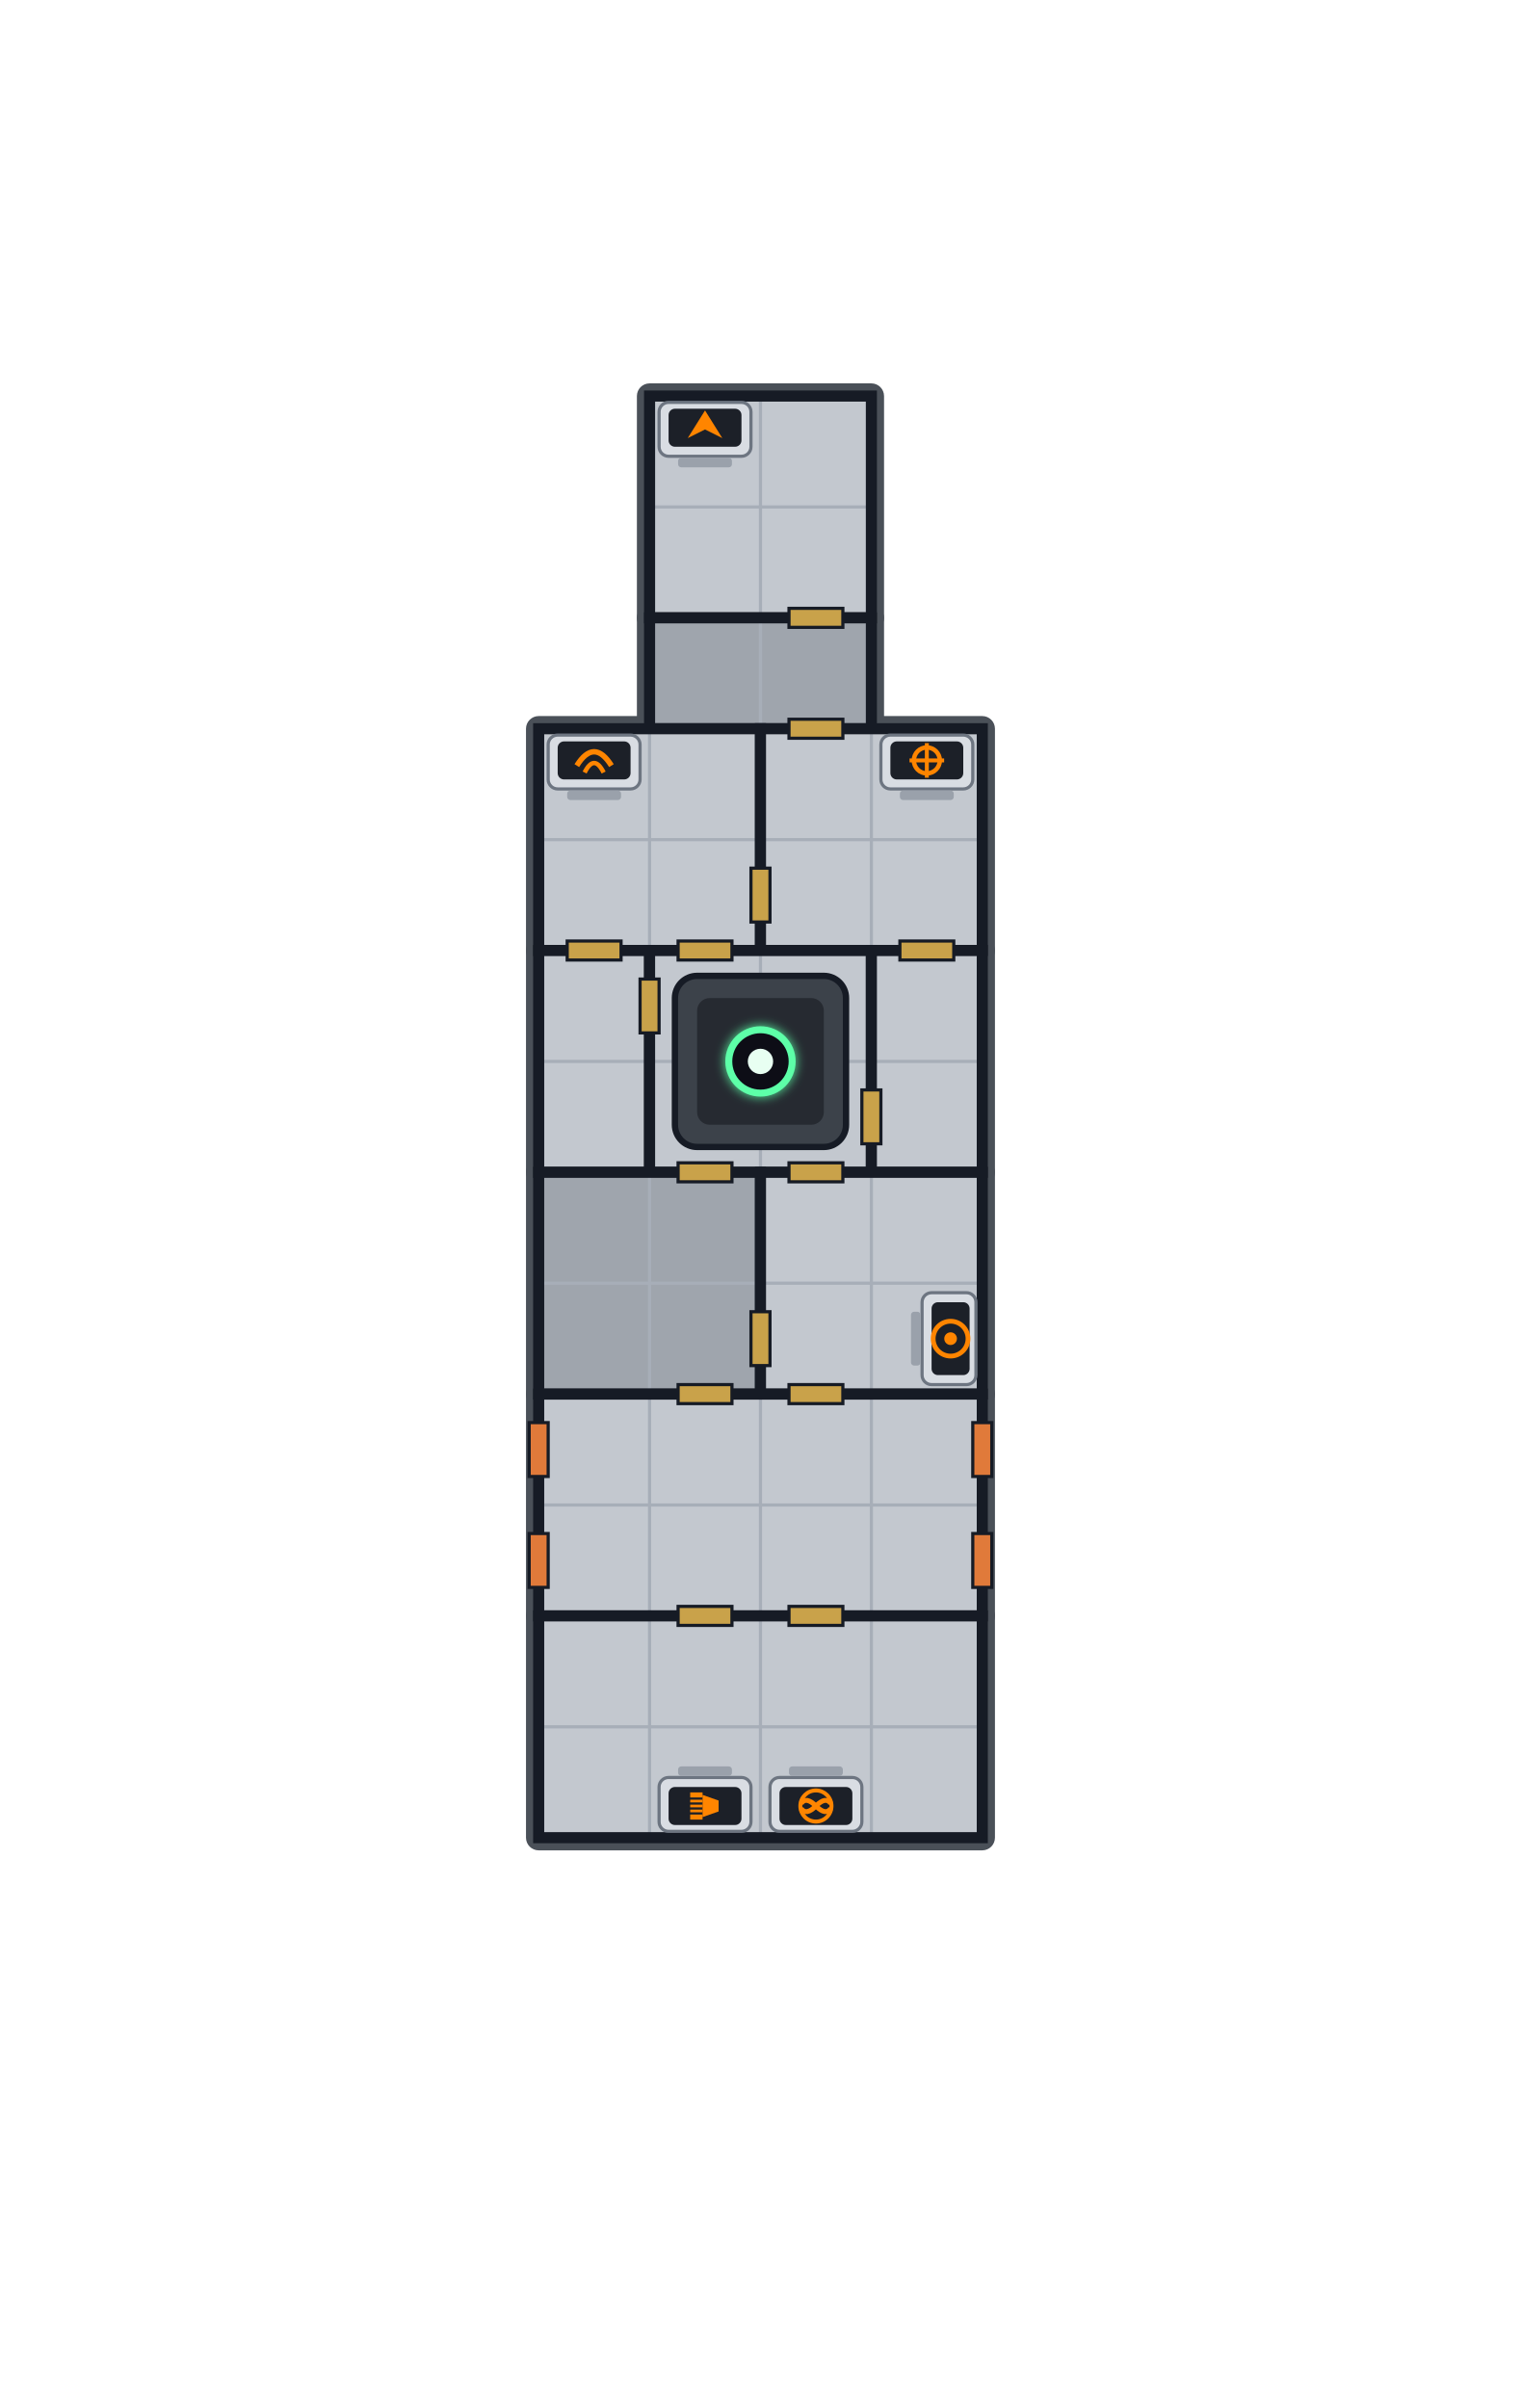
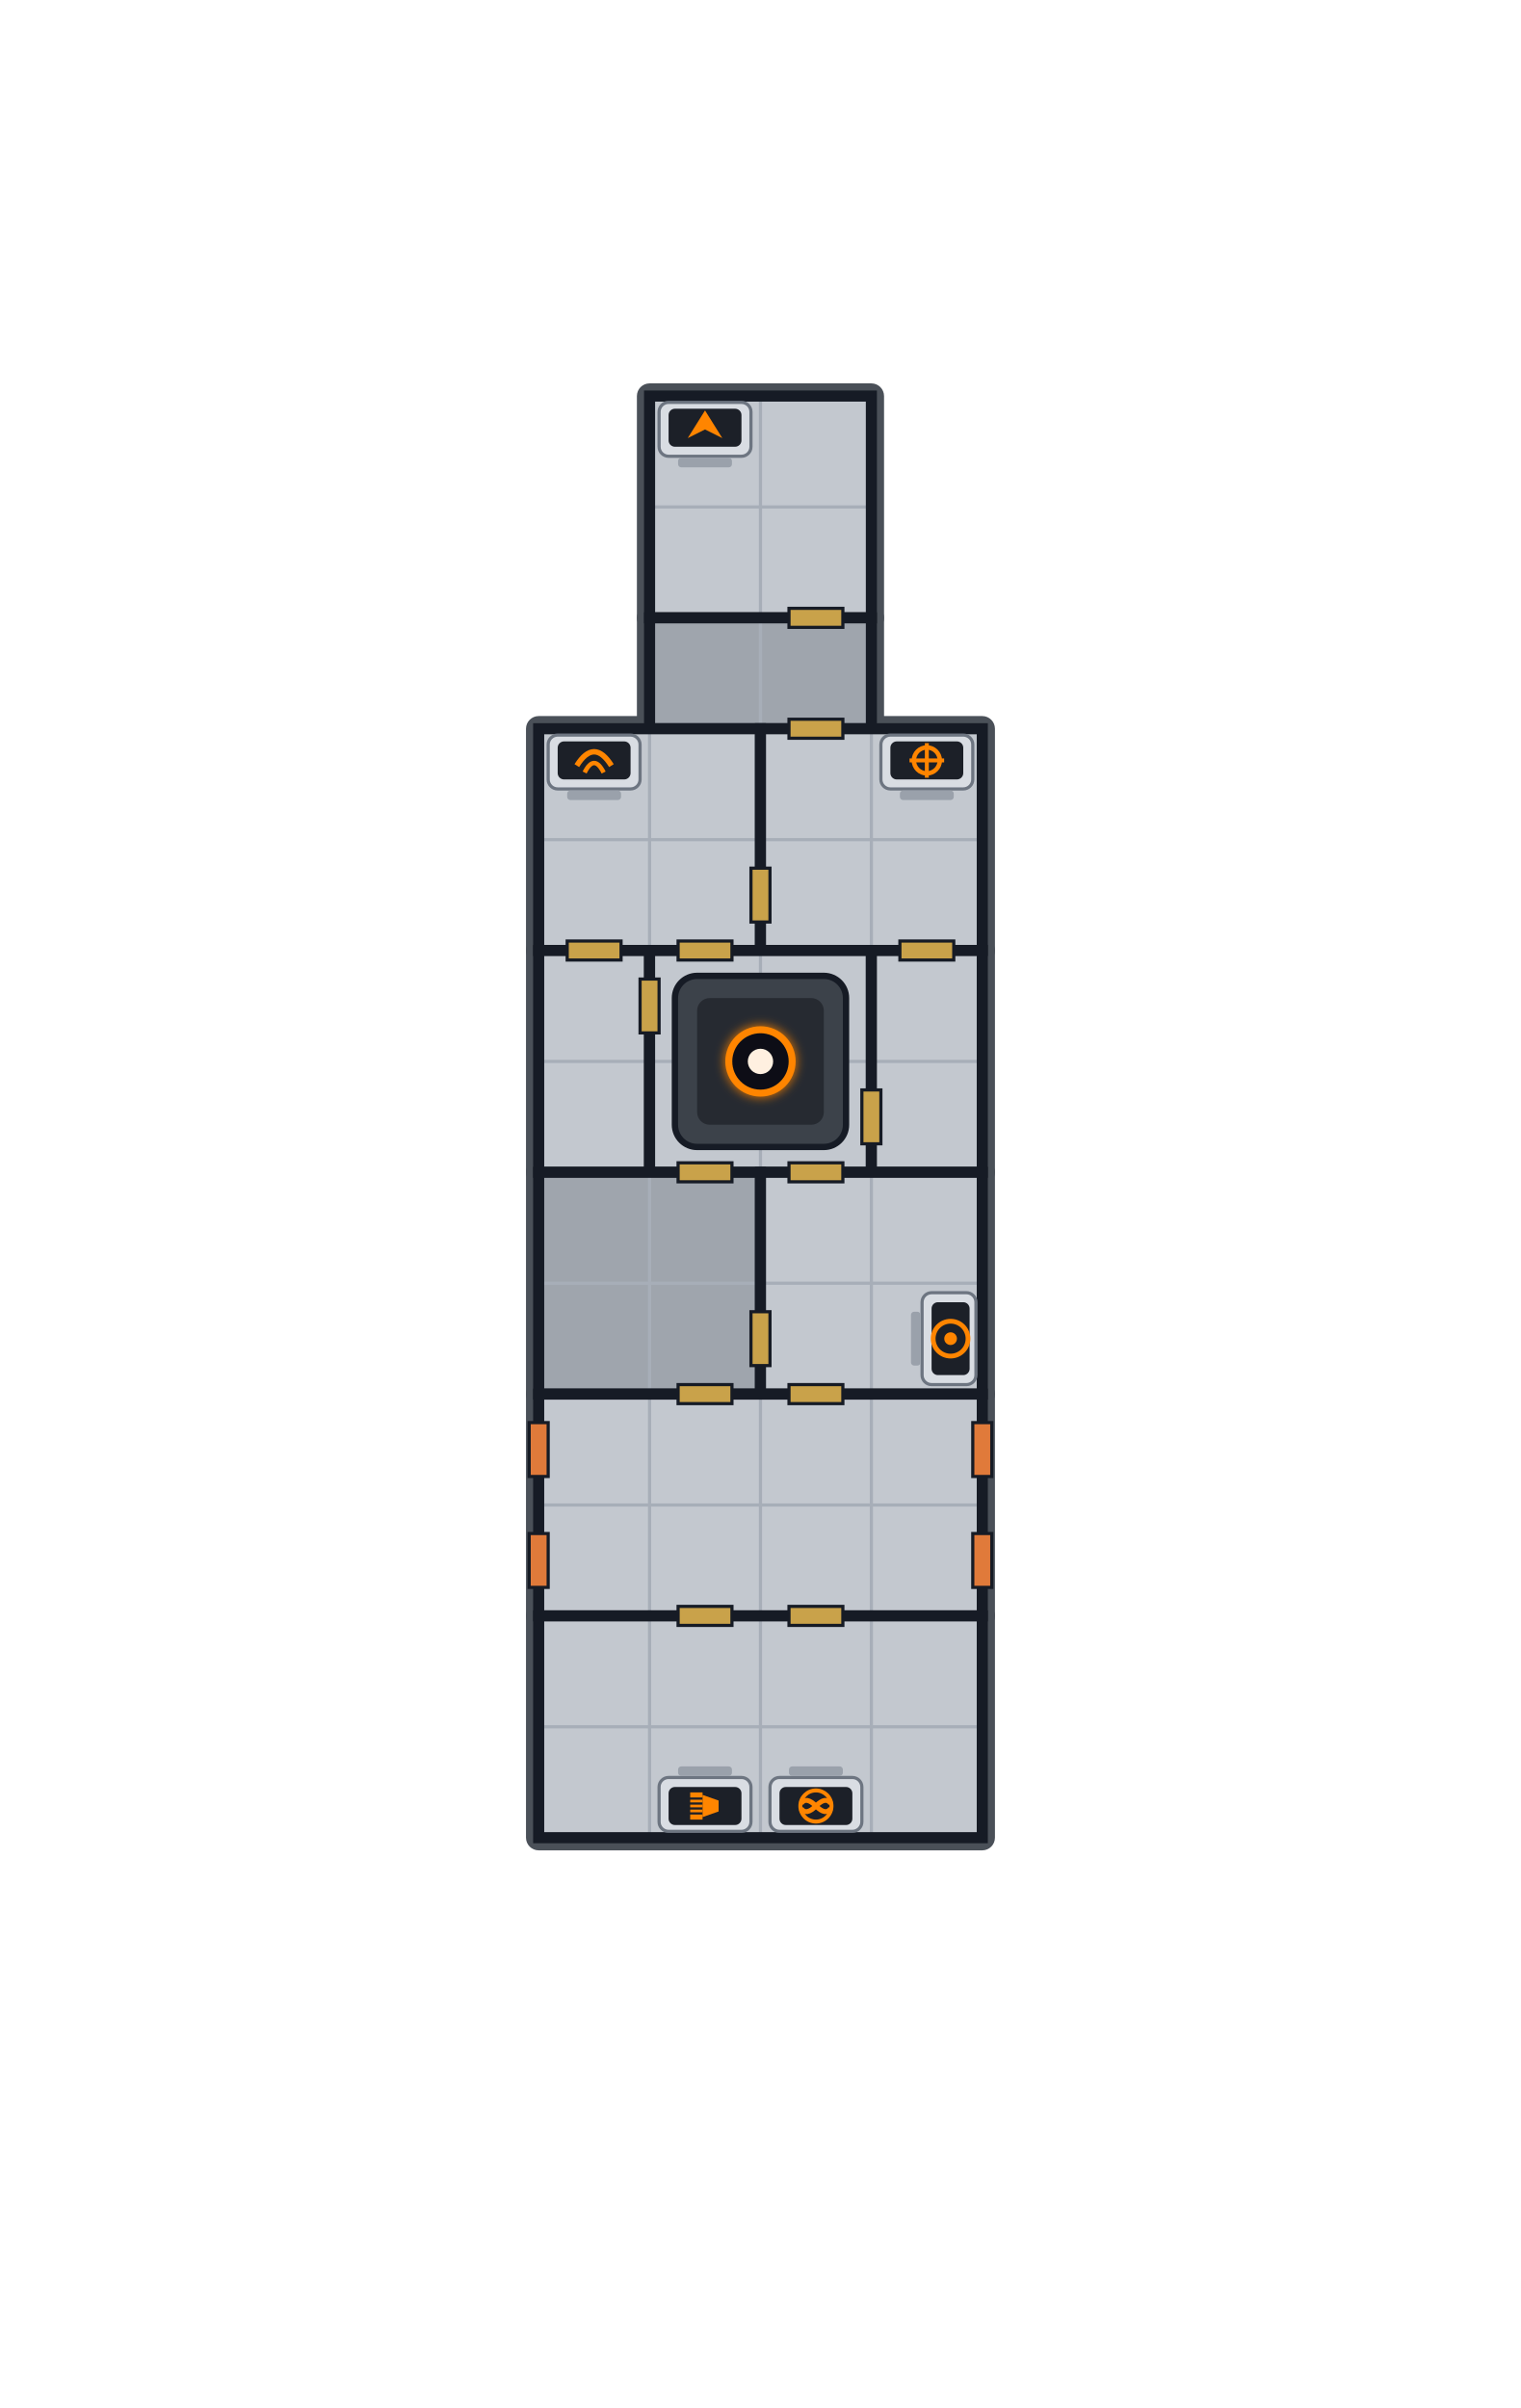
<svg xmlns="http://www.w3.org/2000/svg" viewBox="0 0 480 760" width="480" height="760">
  <defs>
    <filter id="cglow" filterUnits="userSpaceOnUse" x="0" y="0" width="1300" height="800">
      <feGaussianBlur stdDeviation="1.6" result="b" />
      <feMerge>
        <feMergeNode in="b" />
        <feMergeNode in="SourceGraphic" />
      </feMerge>
    </filter>
  </defs>
  <rect x="201" y="121" width="78" height="78" rx="4" fill="#4a5058" />
  <rect x="201" y="191" width="78" height="43" rx="4" fill="#4a5058" />
  <rect x="166" y="226" width="78" height="78" rx="4" fill="#4a5058" />
  <rect x="236" y="226" width="78" height="78" rx="4" fill="#4a5058" />
  <rect x="166" y="296" width="43" height="78" rx="4" fill="#4a5058" />
  <rect x="201" y="296" width="78" height="78" rx="4" fill="#4a5058" />
  <rect x="271" y="296" width="43" height="78" rx="4" fill="#4a5058" />
  <rect x="166" y="366" width="78" height="78" rx="4" fill="#4a5058" />
  <rect x="236" y="366" width="78" height="78" rx="4" fill="#4a5058" />
  <rect x="166" y="436" width="148" height="78" rx="4" fill="#4a5058" />
  <rect x="166" y="506" width="148" height="78" rx="4" fill="#4a5058" />
  <rect x="205" y="125" width="70" height="70" fill="#c3c8cf" />
  <line x1="240" y1="125" x2="240" y2="195" stroke="#a7aeb8" />
  <line x1="205" y1="160" x2="275" y2="160" stroke="#a7aeb8" />
  <rect x="205" y="125" width="70" height="70" fill="none" stroke="#161b25" stroke-width="3.5" />
  <rect x="205" y="195" width="70" height="35" fill="#9fa5ad" />
  <line x1="240" y1="195" x2="240" y2="230" stroke="#a7aeb8" />
  <rect x="205" y="195" width="70" height="35" fill="none" stroke="#161b25" stroke-width="3.5" />
  <rect x="170" y="230" width="70" height="70" fill="#c3c8cf" />
  <line x1="205" y1="230" x2="205" y2="300" stroke="#a7aeb8" />
  <line x1="170" y1="265" x2="240" y2="265" stroke="#a7aeb8" />
  <rect x="170" y="230" width="70" height="70" fill="none" stroke="#161b25" stroke-width="3.5" />
  <rect x="240" y="230" width="70" height="70" fill="#c3c8cf" />
  <line x1="275" y1="230" x2="275" y2="300" stroke="#a7aeb8" />
  <line x1="240" y1="265" x2="310" y2="265" stroke="#a7aeb8" />
  <rect x="240" y="230" width="70" height="70" fill="none" stroke="#161b25" stroke-width="3.5" />
  <rect x="170" y="300" width="35" height="70" fill="#c3c8cf" />
  <line x1="170" y1="335" x2="205" y2="335" stroke="#a7aeb8" />
  <rect x="170" y="300" width="35" height="70" fill="none" stroke="#161b25" stroke-width="3.5" />
  <rect x="205" y="300" width="70" height="70" fill="#c3c8cf" />
  <line x1="240" y1="300" x2="240" y2="370" stroke="#a7aeb8" />
  <line x1="205" y1="335" x2="275" y2="335" stroke="#a7aeb8" />
  <rect x="205" y="300" width="70" height="70" fill="none" stroke="#161b25" stroke-width="3.5" />
  <rect x="275" y="300" width="35" height="70" fill="#c3c8cf" />
  <line x1="275" y1="335" x2="310" y2="335" stroke="#a7aeb8" />
  <rect x="275" y="300" width="35" height="70" fill="none" stroke="#161b25" stroke-width="3.5" />
  <rect x="170" y="370" width="70" height="70" fill="#9fa5ad" />
  <line x1="205" y1="370" x2="205" y2="440" stroke="#a7aeb8" />
  <line x1="170" y1="405" x2="240" y2="405" stroke="#a7aeb8" />
  <rect x="170" y="370" width="70" height="70" fill="none" stroke="#161b25" stroke-width="3.5" />
  <rect x="240" y="370" width="70" height="70" fill="#c3c8cf" />
  <line x1="275" y1="370" x2="275" y2="440" stroke="#a7aeb8" />
  <line x1="240" y1="405" x2="310" y2="405" stroke="#a7aeb8" />
  <rect x="240" y="370" width="70" height="70" fill="none" stroke="#161b25" stroke-width="3.5" />
  <rect x="170" y="440" width="140" height="70" fill="#c3c8cf" />
  <line x1="205" y1="440" x2="205" y2="510" stroke="#a7aeb8" />
  <line x1="240" y1="440" x2="240" y2="510" stroke="#a7aeb8" />
  <line x1="275" y1="440" x2="275" y2="510" stroke="#a7aeb8" />
  <line x1="170" y1="475" x2="310" y2="475" stroke="#a7aeb8" />
  <rect x="170" y="440" width="140" height="70" fill="none" stroke="#161b25" stroke-width="3.5" />
  <rect x="170" y="510" width="140" height="70" fill="#c3c8cf" />
  <line x1="205" y1="510" x2="205" y2="580" stroke="#a7aeb8" />
  <line x1="240" y1="510" x2="240" y2="580" stroke="#a7aeb8" />
  <line x1="275" y1="510" x2="275" y2="580" stroke="#a7aeb8" />
  <line x1="170" y1="545" x2="310" y2="545" stroke="#a7aeb8" />
  <rect x="170" y="510" width="140" height="70" fill="none" stroke="#161b25" stroke-width="3.5" />
  <rect x="249" y="192" width="17" height="6" fill="#c9a24a" stroke="#161b25" stroke-width="1" />
  <rect x="249" y="227" width="17" height="6" fill="#c9a24a" stroke="#161b25" stroke-width="1" />
  <rect x="237" y="274" width="6" height="17" fill="#c9a24a" stroke="#161b25" stroke-width="1" />
  <rect x="179" y="297" width="17" height="6" fill="#c9a24a" stroke="#161b25" stroke-width="1" />
  <rect x="284" y="297" width="17" height="6" fill="#c9a24a" stroke="#161b25" stroke-width="1" />
  <rect x="202" y="309" width="6" height="17" fill="#c9a24a" stroke="#161b25" stroke-width="1" />
  <rect x="272" y="344" width="6" height="17" fill="#c9a24a" stroke="#161b25" stroke-width="1" />
  <rect x="214" y="297" width="17" height="6" fill="#c9a24a" stroke="#161b25" stroke-width="1" />
  <rect x="214" y="367" width="17" height="6" fill="#c9a24a" stroke="#161b25" stroke-width="1" />
  <rect x="249" y="367" width="17" height="6" fill="#c9a24a" stroke="#161b25" stroke-width="1" />
  <rect x="237" y="414" width="6" height="17" fill="#c9a24a" stroke="#161b25" stroke-width="1" />
  <rect x="214" y="437" width="17" height="6" fill="#c9a24a" stroke="#161b25" stroke-width="1" />
  <rect x="249" y="437" width="17" height="6" fill="#c9a24a" stroke="#161b25" stroke-width="1" />
  <rect x="214" y="507" width="17" height="6" fill="#c9a24a" stroke="#161b25" stroke-width="1" />
  <rect x="249" y="507" width="17" height="6" fill="#c9a24a" stroke="#161b25" stroke-width="1" />
  <rect x="167" y="449" width="6" height="17" fill="#e07a3a" stroke="#161b25" stroke-width="1" />
  <rect x="167" y="484" width="6" height="17" fill="#e07a3a" stroke="#161b25" stroke-width="1" />
  <rect x="307" y="449" width="6" height="17" fill="#e07a3a" stroke="#161b25" stroke-width="1" />
  <rect x="307" y="484" width="6" height="17" fill="#e07a3a" stroke="#161b25" stroke-width="1" />
  <g id="core">
    <rect x="213" y="308" width="54" height="54" rx="7" fill="#3c424a" stroke="#161b25" stroke-width="2" />
    <rect x="220" y="315" width="40" height="40" rx="4" fill="#262a31" />
-     <circle cx="240" cy="335" r="10" fill="#0c1018" stroke="#5dffa8" stroke-width="2.2" filter="url(#cglow)" />
-     <circle cx="240" cy="335" r="4" fill="#e8fff2" />
+     <circle cx="240" cy="335" r="10" fill="#0c1018" stroke="#ff8500" stroke-width="2.2" filter="url(#cglow)" />
+     <circle cx="240" cy="335" r="4" fill="#fff0e0" />
  </g>
  <g class="system" data-name="Piloting">
    <g transform="rotate(0 222.5 142.5)">
      <rect x="208" y="127" width="29" height="17" rx="3" fill="#d9dde3" stroke="#6d7581" stroke-width="1" />
      <rect x="211" y="129" width="23" height="12" rx="2" fill="#1c2028" />
      <rect x="214" y="144.5" width="17" height="3" rx="1" fill="#9aa1ab" />
    </g>
    <g transform="translate(222.5,135.0) scale(.78) translate(-222.5,-135.0)">
      <path d="M215.5,139.2 L222.5,128.0 L229.5,139.2 L222.5,135.7 Z" fill="#ff8500" />
    </g>
  </g>
  <g class="system" data-name="Shields">
    <g transform="rotate(0 187.5 247.5)">
      <rect x="173" y="232" width="29" height="17" rx="3" fill="#d9dde3" stroke="#6d7581" stroke-width="1" />
      <rect x="176" y="234" width="23" height="12" rx="2" fill="#1c2028" />
      <rect x="179" y="249.5" width="17" height="3" rx="1" fill="#9aa1ab" />
    </g>
    <g transform="translate(187.5,240.0) scale(.78) translate(-187.5,-240.0)">
      <path d="M180.5,242.1 Q187.5,230.9 194.5,242.1" fill="none" stroke="#ff8500" stroke-width="2.2" />
      <path d="M183.65,244.9 Q187.5,237.2 191.35,244.9" fill="none" stroke="#ff8500" stroke-width="1.8" />
    </g>
  </g>
  <g class="system" data-name="Weapons">
    <g transform="rotate(0 292.5 247.5)">
      <rect x="278" y="232" width="29" height="17" rx="3" fill="#d9dde3" stroke="#6d7581" stroke-width="1" />
      <rect x="281" y="234" width="23" height="12" rx="2" fill="#1c2028" />
      <rect x="284" y="249.5" width="17" height="3" rx="1" fill="#9aa1ab" />
    </g>
    <g transform="translate(292.5,240.0) scale(.78) translate(-292.5,-240.0)">
      <circle cx="292.5" cy="240.0" r="5.25" fill="none" stroke="#ff8500" stroke-width="1.8" />
      <path d="M285.5,240.0 H299.5 M292.5,233.0 V247.0" stroke="#ff8500" stroke-width="1.6" />
    </g>
  </g>
  <g class="system" data-name="Crew Teleporter">
    <g transform="rotate(90 292.5 422.5)">
      <rect x="278" y="407" width="29" height="17" rx="3" fill="#d9dde3" stroke="#6d7581" stroke-width="1" />
      <rect x="281" y="409" width="23" height="12" rx="2" fill="#1c2028" />
      <rect x="284" y="424.5" width="17" height="3" rx="1" fill="#9aa1ab" />
    </g>
    <circle cx="300.0" cy="422.5" r="5.5" fill="none" stroke="#ff8500" stroke-width="1.5" />
    <circle cx="300.0" cy="422.5" r="2" fill="#ff8500" />
  </g>
  <g class="system" data-name="Engines">
    <g transform="rotate(180 222.5 562.5)">
      <rect x="208" y="547" width="29" height="17" rx="3" fill="#d9dde3" stroke="#6d7581" stroke-width="1" />
      <rect x="211" y="549" width="23" height="12" rx="2" fill="#1c2028" />
      <rect x="214" y="564.5" width="17" height="3" rx="1" fill="#9aa1ab" />
    </g>
    <g transform="translate(222.5,570.0) scale(.78) translate(-222.5,-570.0)">
      <rect x="216.5" y="564.5" width="5" height="2.05" fill="#ff8500" />
      <rect x="216.5" y="567.45" width="5" height="1.1" fill="#ff8500" />
      <rect x="216.5" y="569.45" width="5" height="1.1" fill="#ff8500" />
      <rect x="216.5" y="571.45" width="5" height="1.1" fill="#ff8500" />
      <rect x="216.5" y="573.45" width="5" height="2.05" fill="#ff8500" />
      <path d="M221.5,565.5 L228.0,567.8 V572.2 L221.5,574.5 Z" fill="#ff8500" />
    </g>
  </g>
  <g class="system" data-name="Life Support">
    <g transform="rotate(180 257.5 562.5)">
      <rect x="243" y="547" width="29" height="17" rx="3" fill="#d9dde3" stroke="#6d7581" stroke-width="1" />
      <rect x="246" y="549" width="23" height="12" rx="2" fill="#1c2028" />
      <rect x="249" y="564.5" width="17" height="3" rx="1" fill="#9aa1ab" />
    </g>
    <g transform="translate(257.5,570.0) scale(.78) translate(-257.5,-570.0)">
      <circle cx="257.5" cy="570.0" r="6.3" fill="none" stroke="#ff8500" stroke-width="1.6" />
      <path d="M257.5,570.0 q4,-4 6,-1" fill="none" stroke="#ff8500" stroke-width="2" />
      <path d="M257.5,570.0 q-4,4 -6,1" fill="none" stroke="#ff8500" stroke-width="2" />
      <path d="M257.5,570.0 q4,4 6,1" fill="none" stroke="#ff8500" stroke-width="2" />
      <path d="M257.5,570.0 q-4,-4 -6,-1" fill="none" stroke="#ff8500" stroke-width="2" />
    </g>
  </g>
</svg>
